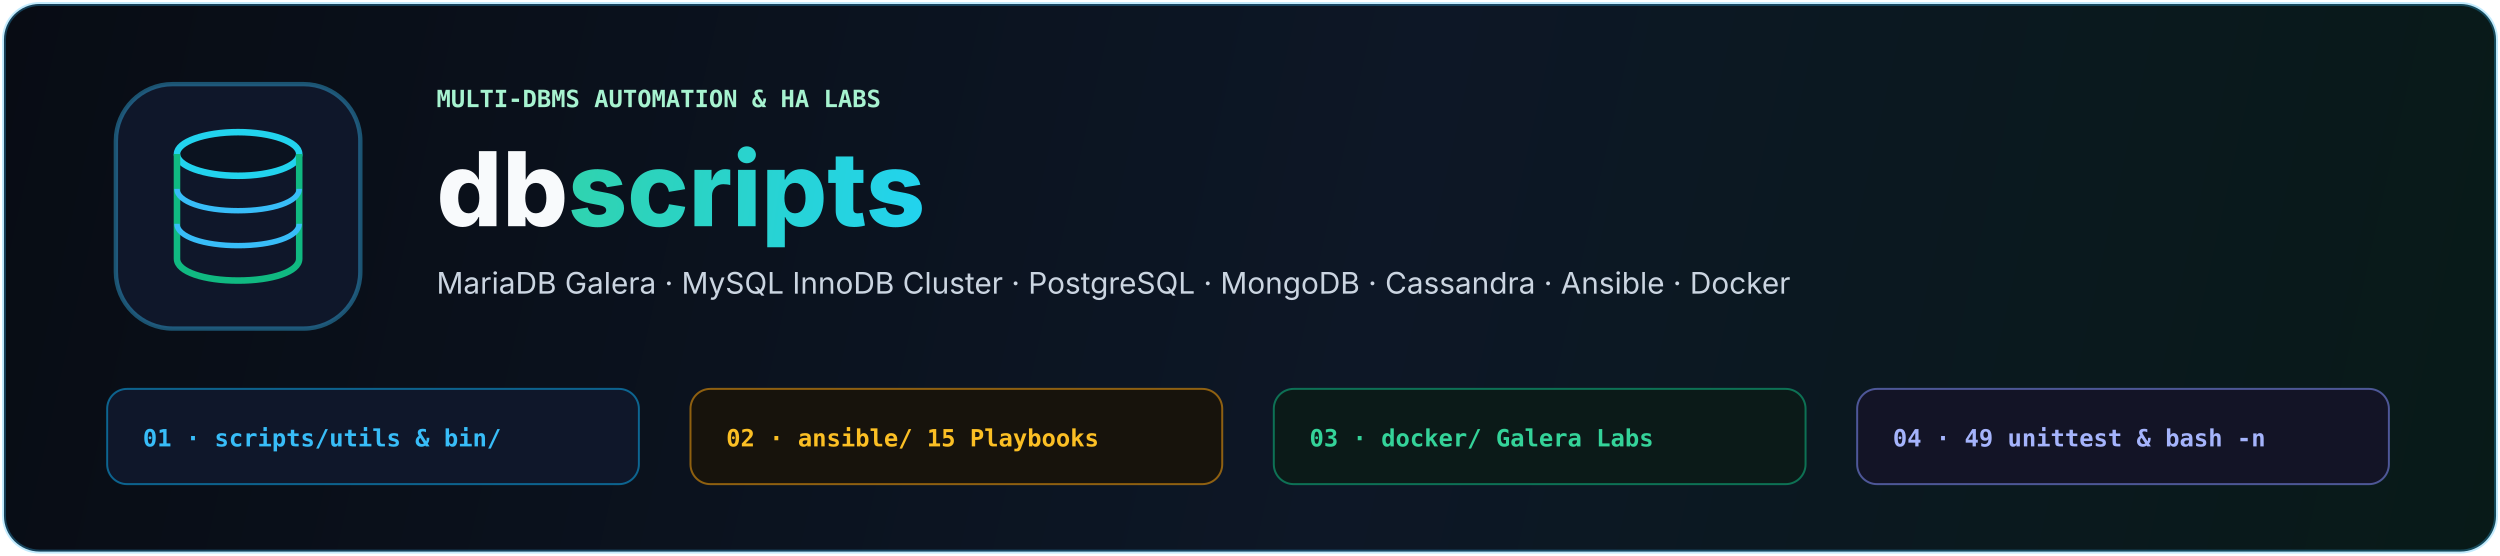
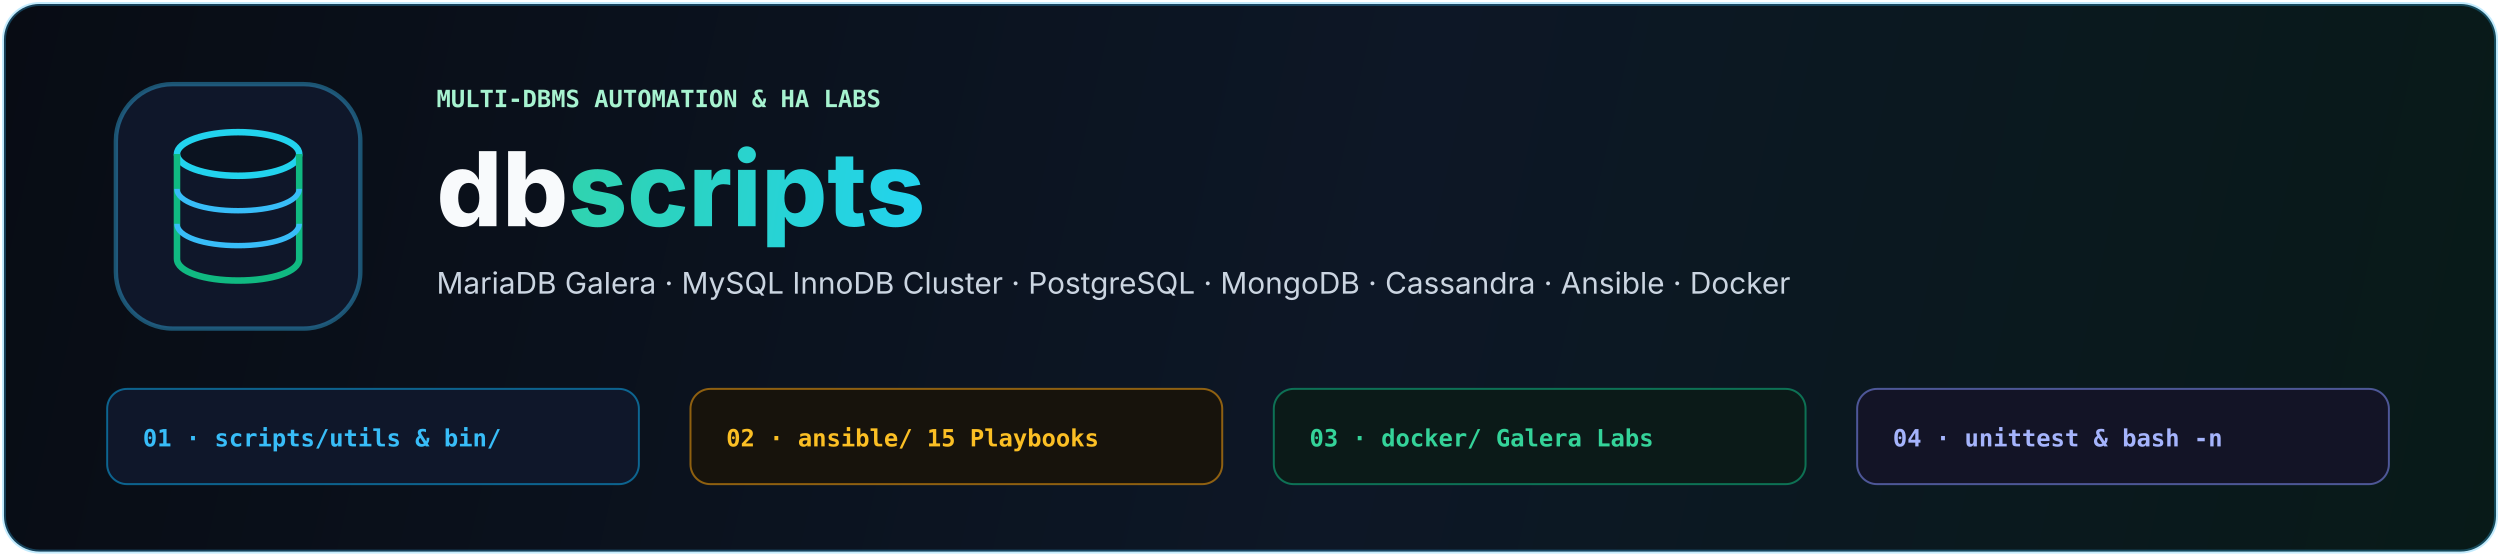
<svg xmlns="http://www.w3.org/2000/svg" viewBox="0 0 1260 280" width="1260" height="280" fill="none" role="img" aria-label="dbscripts Banner">
  <defs>
    <linearGradient id="bBg" x1="0" y1="0" x2="1260" y2="280" gradientUnits="userSpaceOnUse">
      <stop offset="0%" stop-color="#080c14" />
      <stop offset="55%" stop-color="#0d1726" />
      <stop offset="100%" stop-color="#081a18" />
    </linearGradient>
    <linearGradient id="bAcc" x1="230" y1="60" x2="660" y2="120" gradientUnits="userSpaceOnUse">
      <stop offset="0%" stop-color="#34d399" />
      <stop offset="55%" stop-color="#22d3ee" />
      <stop offset="100%" stop-color="#38bdf8" />
    </linearGradient>
  </defs>
  <rect x="2" y="2" width="1256" height="276" rx="18" fill="url(#bBg)" stroke="#38bdf8" stroke-opacity="0.3" stroke-width="2" />
  <g transform="translate(54,38) scale(1.1)">
    <rect x="4" y="4" width="112" height="112" rx="26" fill="#0f172a" stroke="#38bdf8" stroke-opacity="0.4" stroke-width="2" />
    <ellipse cx="60" cy="36" rx="28" ry="10" fill="#0b1320" stroke="#22d3ee" stroke-width="3" />
    <path d="M32 36V84C32 90 44.5 94 60 94C75.5 94 88 90 88 84V36" stroke="#10b981" stroke-width="3" />
    <path d="M32 52C32 58 44.5 62 60 62C75.5 62 88 58 88 52M32 68C32 74 44.5 78 60 78C75.5 78 88 74 88 68" stroke="#38bdf8" stroke-width="2.5" />
  </g>
  <text x="220" y="54" fill="#a7f3d0" font-family="Consolas,monospace" font-size="12" font-weight="700">MULTI-DBMS AUTOMATION &amp; HA LABS</text>
  <text x="220" y="114" fill="#f8fafc" font-family="Inter,Segoe UI,sans-serif" font-size="52" font-weight="800">db<tspan fill="url(#bAcc)">scripts</tspan>
  </text>
  <text x="220" y="148" fill="#cbd5e1" font-family="Inter,Segoe UI,sans-serif" font-size="15">MariaDB Galera · MySQL InnoDB Cluster · PostgreSQL · MongoDB · Cassandra · Ansible · Docker</text>
  <g font-family="Consolas,monospace" font-size="12" font-weight="700">
    <rect x="54" y="196" width="268" height="48" rx="10" fill="#0f172a" stroke="#0ea5e9" stroke-opacity="0.55" />
    <text x="72" y="225" fill="#38bdf8">01 · scripts/utils &amp; bin/</text>
    <rect x="348" y="196" width="268" height="48" rx="10" fill="#17130c" stroke="#f59e0b" stroke-opacity="0.55" />
    <text x="366" y="225" fill="#fbbf24">02 · ansible/ 15 Playbooks</text>
    <rect x="642" y="196" width="268" height="48" rx="10" fill="#0b1a18" stroke="#10b981" stroke-opacity="0.55" />
    <text x="660" y="225" fill="#34d399">03 · docker/ Galera Labs</text>
    <rect x="936" y="196" width="268" height="48" rx="10" fill="#131426" stroke="#818cf8" stroke-opacity="0.55" />
-     <text x="954" y="225" fill="#a5b4fc">04 · 49 unittest &amp; bash -n</text>
+     <text x="954" y="225" fill="#a5b4fc">04 · unittest &amp; bash -n</text>
  </g>
</svg>
